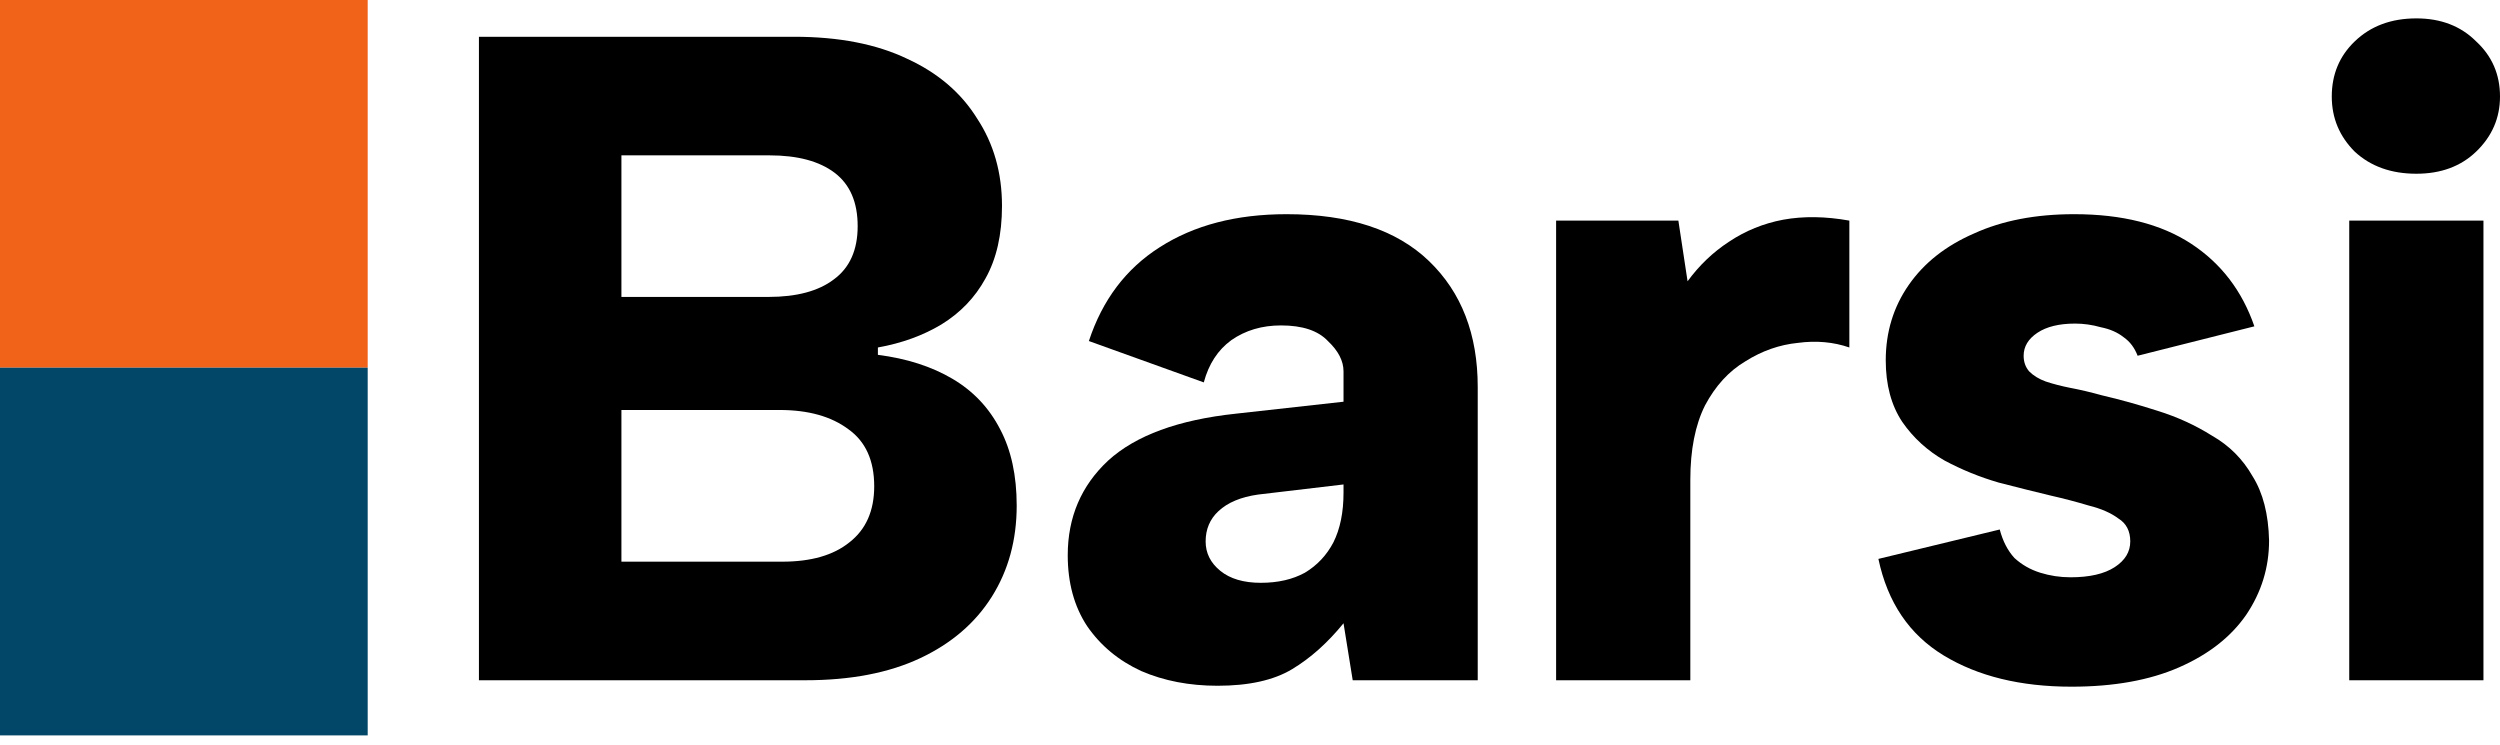
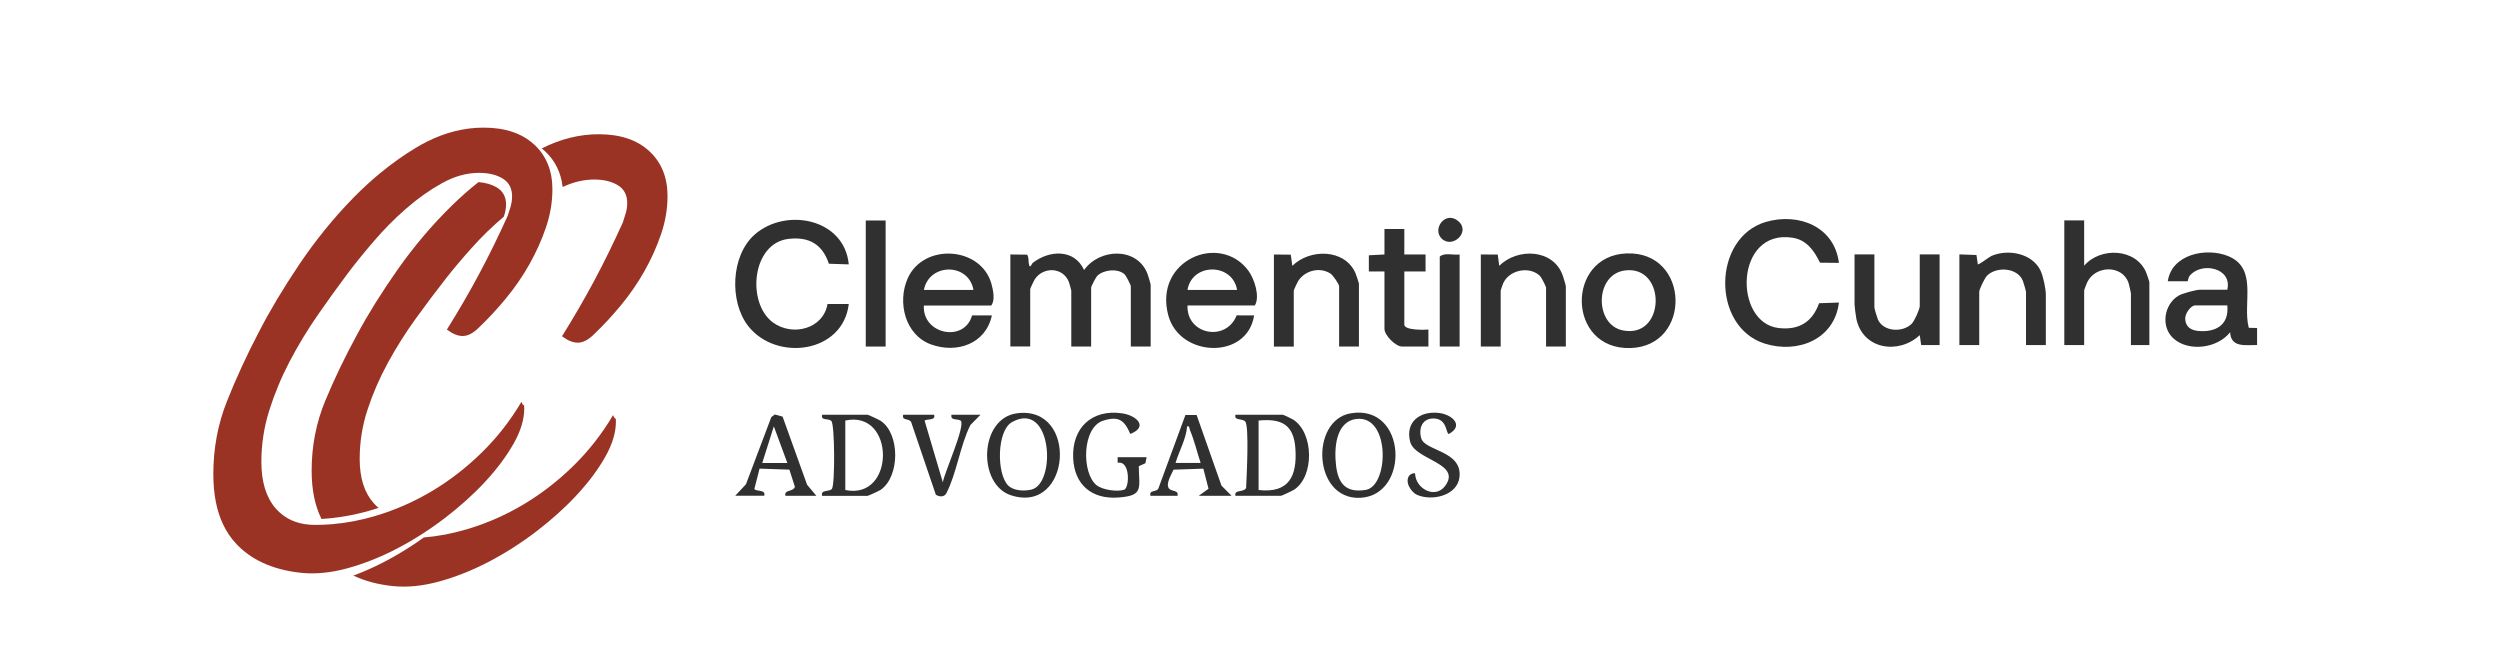
- <svg xmlns="http://www.w3.org/2000/svg" width="178" height="53" viewBox="0 0 178 53" fill="none">
-   <path d="M167.266 15.708H176.822V48.434H167.266V15.708ZM172.044 12.37C170.255 12.37 168.793 11.847 167.659 10.799C166.568 9.709 166.022 8.4 166.022 6.872C166.022 5.301 166.568 3.992 167.659 2.945C168.793 1.854 170.255 1.309 172.044 1.309C173.789 1.309 175.207 1.854 176.298 2.945C177.433 3.992 178 5.301 178 6.872C178 8.4 177.433 9.709 176.298 10.799C175.207 11.847 173.789 12.37 172.044 12.37Z" fill="black" />
-   <path d="M142.381 37.7C142.599 38.529 142.948 39.205 143.428 39.729C143.952 40.209 144.563 40.558 145.261 40.776C145.959 40.994 146.679 41.103 147.421 41.103C148.774 41.103 149.821 40.863 150.563 40.383C151.304 39.903 151.675 39.292 151.675 38.551C151.675 37.809 151.392 37.263 150.824 36.914C150.301 36.522 149.603 36.216 148.73 35.998C147.857 35.736 146.941 35.496 145.981 35.278C144.89 35.016 143.668 34.711 142.316 34.362C140.963 33.969 139.676 33.445 138.454 32.791C137.232 32.093 136.229 31.176 135.443 30.042C134.658 28.864 134.265 27.402 134.265 25.657C134.265 23.649 134.811 21.86 135.902 20.29C136.992 18.719 138.541 17.497 140.549 16.624C142.556 15.708 144.934 15.25 147.683 15.25C151.086 15.25 153.857 15.948 155.995 17.344C158.133 18.741 159.639 20.704 160.511 23.235L152.199 25.329C151.981 24.762 151.653 24.326 151.217 24.02C150.781 23.671 150.235 23.431 149.581 23.3C148.97 23.126 148.359 23.039 147.748 23.039C146.614 23.039 145.719 23.257 145.065 23.693C144.41 24.13 144.083 24.675 144.083 25.329C144.083 25.766 144.214 26.137 144.476 26.442C144.781 26.748 145.174 26.988 145.654 27.162C146.177 27.337 146.766 27.489 147.421 27.62C148.119 27.751 148.861 27.926 149.646 28.144C150.955 28.449 152.286 28.82 153.639 29.256C155.035 29.693 156.322 30.282 157.5 31.024C158.722 31.722 159.682 32.682 160.38 33.904C161.122 35.082 161.515 36.609 161.558 38.485C161.558 40.405 161.013 42.172 159.922 43.787C158.831 45.358 157.239 46.601 155.144 47.517C153.05 48.434 150.497 48.892 147.486 48.892C143.865 48.892 140.832 48.15 138.389 46.667C135.945 45.183 134.396 42.892 133.742 39.794L142.381 37.7Z" fill="black" />
-   <path d="M110.795 15.708H119.5L120.155 20.028C120.984 18.893 121.966 17.955 123.1 17.214C124.278 16.428 125.566 15.905 126.962 15.643C128.402 15.381 129.973 15.403 131.674 15.708V24.741C130.54 24.348 129.318 24.239 128.009 24.413C126.7 24.544 125.456 24.98 124.278 25.722C123.1 26.42 122.14 27.468 121.398 28.864C120.7 30.26 120.351 32.027 120.351 34.166V48.434H110.795V15.708Z" fill="black" />
-   <path d="M96.313 48.434L95.659 44.376C94.524 45.772 93.302 46.863 91.993 47.648C90.684 48.434 88.917 48.826 86.692 48.826C84.684 48.826 82.874 48.477 81.259 47.779C79.645 47.037 78.358 45.968 77.398 44.572C76.481 43.176 76.023 41.496 76.023 39.532C76.023 36.827 76.983 34.58 78.903 32.791C80.867 31.002 83.899 29.889 88.001 29.453L95.659 28.602V26.442C95.659 25.7 95.288 24.98 94.546 24.282C93.848 23.54 92.735 23.17 91.208 23.17C89.855 23.17 88.677 23.519 87.674 24.217C86.713 24.915 86.059 25.919 85.71 27.227L77.528 24.282C78.489 21.359 80.168 19.133 82.568 17.606C85.012 16.035 88.022 15.25 91.6 15.25C96.051 15.25 99.433 16.363 101.745 18.588C104.058 20.813 105.214 23.802 105.214 27.555V48.434H96.313ZM95.659 34.493L89.572 35.213C88.35 35.387 87.412 35.78 86.757 36.391C86.146 36.958 85.841 37.678 85.841 38.551C85.841 39.38 86.19 40.078 86.888 40.645C87.586 41.212 88.546 41.496 89.768 41.496C90.99 41.496 92.037 41.256 92.91 40.776C93.782 40.252 94.459 39.532 94.939 38.616C95.418 37.656 95.659 36.478 95.659 35.082V34.493Z" fill="black" />
-   <path d="M61.066 16.101C61.066 14.399 60.52 13.134 59.429 12.305C58.339 11.476 56.79 11.061 54.782 11.061H44.245V21.141H54.717C56.724 21.141 58.273 20.726 59.364 19.897C60.498 19.068 61.066 17.803 61.066 16.101ZM34.1 48.434V2.618H56.55C59.735 2.618 62.418 3.142 64.6 4.189C66.782 5.192 68.44 6.611 69.574 8.443C70.752 10.232 71.342 12.305 71.342 14.661C71.342 16.712 70.949 18.435 70.163 19.832C69.422 21.184 68.374 22.275 67.022 23.104C65.713 23.89 64.207 24.435 62.506 24.741V25.264C64.556 25.526 66.324 26.093 67.807 26.966C69.291 27.838 70.425 29.038 71.211 30.566C71.996 32.049 72.389 33.86 72.389 35.998C72.389 38.442 71.8 40.602 70.622 42.478C69.444 44.354 67.742 45.816 65.516 46.863C63.291 47.91 60.564 48.434 57.335 48.434H34.1ZM44.245 39.991H55.699C57.749 39.991 59.342 39.532 60.477 38.616C61.655 37.7 62.244 36.369 62.244 34.624C62.244 32.791 61.633 31.438 60.411 30.566C59.19 29.649 57.553 29.191 55.502 29.191H44.245V39.991Z" fill="black" />
-   <rect width="26.18" height="26.18" fill="#F06318" />
-   <rect y="26.18" width="26.18" height="26.18" fill="#024768" />
+ <svg xmlns="http://www.w3.org/2000/svg" id="Camada_1" data-name="Camada 1" viewBox="0 0 666 177">
+   <defs>
+     <style>
+       .cls-1 {
+         fill: #9b3324;
+       }
+ 
+       .cls-2 {
+         fill: #303030;
+       }
+     </style>
+   </defs>
+   <g>
+     <path class="cls-2" d="M489.9,70.03l-5.05-.05c-1.56-3.18-3.53-6.06-7.31-6.65-15.37-2.42-15.85,22.67-3.69,24.06,5.39.61,8.96-1.59,10.75-6.61l5.29-.18c-1.17,9.8-10.97,13.72-19.8,10.92-14.21-4.51-13.9-28.29.38-32.41,8.72-2.52,18.22,1.27,19.42,10.92Z" />
+     <path class="cls-2" d="M577.5,74.93c1.03-7.2,10.19-9.06,16-6.74,8.15,3.25,3.83,12.63,5.58,19.14l2.21.05v4.53c-3.1-.02-6.99.77-7.18-3.4-3.34,4.25-10.99,5.32-15.08,1.67-3.48-3.11-2.57-9.1,1.35-11.43.95-.56,4.6-1.56,5.61-1.56h7.36c1.4-5.89-6.92-7.5-9.99-3.75-.42.51-.5,1.49-.58,1.49h-5.29ZM593.35,81.35h-8.5c-1.27,0-2.73,2.19-2.71,3.52.03,2.16,1.5,3.11,3.45,3.29,4.75.45,8.3-1.66,7.76-6.81Z" />
+     <path class="cls-2" d="M555.22,58.71v12.08c4.32-5.06,13.81-4.67,16.52,1.8.15.35.85,2.41.85,2.54v16.79h-4.91v-13.77c0-.14-.53-2.47-.63-2.77-1.68-4.9-8.85-4.7-11.01-.19-.17.36-.82,2-.82,2.2v14.53h-5.29v-33.21h5.29Z" />
+     <path class="cls-2" d="M545.02,91.92h-5.29v-14.15c0-.22-.67-2.55-.83-2.94-1.44-3.59-7.06-3.88-9.55-1.4-.61.61-2.08,3.62-2.08,4.34v14.15h-5.29v-24.15l4.55.16.36,2.47c.22.26,3.02-1.96,3.63-2.22,4.43-1.91,10.8-.72,13.05,3.85.74,1.49,1.44,4.93,1.44,6.48v13.4Z" />
+     <path class="cls-2" d="M499.34,67.77v14.15c0,.28.75,2.78.94,3.21,1.49,3.29,6.66,3.52,9.03,1.09.68-.7,2.11-3.83,2.11-4.68v-13.77h5.29v24.15h-4.91s-.38-2.64-.38-2.64c-5.67,5.28-15.25,3.8-16.9-4.43-.12-.58-.47-3.26-.47-3.68v-13.4h5.29Z" />
+   </g>
+   <g>
+     <path class="cls-2" d="M219.01,132.08c-.46-1.77,1.96-.95,2.62-1.87.84-1.17.76-17.17-.16-18.06-.84-.82-2.88.02-2.45-1.66h12.09c.22,0,3.09,1.34,3.52,1.63,5.17,3.47,5.11,14.81,0,18.36-.39.27-3.33,1.62-3.53,1.62h-12.09ZM225.19,112.03v18.51c13.4,2.79,13.34-21.43,0-18.51Z" />
+     <path class="cls-2" d="M329.12,132.08c-.41-1.74,2.09-.8,2.84-2.05.12-2.61.88-16.66-.25-17.76-.92-.9-2.98-.13-2.59-1.78h12.61c.21,0,2.4,1.05,2.81,1.31,5.5,3.58,5.61,15.13.2,18.66-.45.29-3.29,1.63-3.52,1.63h-12.09ZM335.29,130.54c8.14.92,10.31-3.77,9.8-11.08-.45-6.36-3.69-8.01-9.8-7.43v18.51Z" />
+     <path class="cls-2" d="M359.85,110.1c15.03-2.51,15.83,21.98,2.43,22.52-12.52.5-13.3-20.7-2.43-22.52ZM361.41,111.61c-5.66.64-6.02,8-5.48,12.45.59,4.9,2.74,7.28,7.89,6.45,6.21-.99,6.61-19.92-2.41-18.9Z" />
+     <path class="cls-2" d="M270.85,110.11c16.54-2.28,14.57,27.06-1.53,21.83-8.95-2.91-8.45-20.45,1.53-21.83ZM268.58,129.34c1.45,1.44,4.23,1.53,6.15,1.1,6.78-1.54,5.58-23.96-5.14-17.99-4.07,2.27-4.13,13.81-1,16.9Z" />
+     <path class="cls-2" d="M305.45,121.8l-.31,1.6-1.77.8c.09,5.96,1.33,7.85-5.45,8.34-7.05.52-11.72-3.39-12.03-10.51-.35-8.03,4.95-13.06,12.99-11.93,3.82.54,7.18,3.55,2.23,5.5-1.58-3.68-3.1-4.83-7.21-3.54-5.66,1.77-5.8,13.91-1.81,17.17,1.58,1.29,5.52,1.84,7.37,1.24,1.48-.48,1.68-7.92-1.71-7.16l-.02-1.51h7.72Z" />
+     <path class="cls-2" d="M217.47,132.08h-8.23c-.44-1.7,2.12-.99,2.52-2.4l-1.47-4.57-7.94-.27-1.38,5.38c.22.8,3.19.08,2.61,1.85h-7.72l2.86-3.06,6.76-17.9.92-.69,2.08.56,6.53,18.16,2.47,2.94ZM209.75,123.34l-3.6-9.76-3.09,9.76h6.69Z" />
+     <path class="cls-2" d="M306.48,132.08c-.41-1.64,1.47-.89,2.09-1.9l7.23-19.63h2.98s6.62,18.82,6.62,18.82l2.69,2.71h-8.75l2.61-1.88-1.38-5.35-7.94.27c-.57,1.29-2.07,3.66-1.29,4.91.65,1.03,2.77.42,2.34,2.05h-7.2ZM319.85,123.34c-.95-2.87-1.66-5.95-2.84-8.74-.21-.49-.05-1.18-.76-1.03-.27,3.42-2.12,6.51-3.09,9.76h6.69Z" />
+     <path class="cls-2" d="M375.55,126.56c.15-.17,1.15-.71,1.43-.41.14,4.1,5.34,6.81,7.96,3.36,4.64-6.12-8-6.93-9.27-11.81-1.38-5.32,2.66-8.29,7.68-7.69,3.5.42,6.75,3.35,2.62,5.6-.81-.05-.38-4.13-4.11-4.13-3.03,0-4.01,2.72-3.23,5.32,1.01,3.37,11.01,3.27,10.17,10.34-.58,4.92-7.37,6.44-11.31,4.68-1.65-.74-3.45-3.62-1.93-5.27Z" />
+     <path class="cls-2" d="M248.85,110.49c.52,1.68-2.12,1.01-2.53,1.59l4.85,16.41c.46-2.7,5.93-14.7,4.82-16.39-.82-.63-2.89.04-2.51-1.61h7.72l-2.68,2.73c-2.74,5.4-3.7,13.05-6.44,18.23-.55,1.04-1.92.92-2.78.33l-6.59-19.4c-.72-1.03-2.5-.25-2.1-1.89h8.23Z" />
+   </g>
+   <g>
+     <path class="cls-2" d="M269.15,67.79l4.48.05c.47.75.32,1.62.45,2.39.27,1.67.79,0,1.02-.18,4.47-3.48,11.1-3.77,13.7,1.88,4.13-5.81,14.12-6.19,16.9,1.03.17.44.84,2.69.84,2.94v16.41h-5.29v-16.04c0-.36-1.29-2.87-1.69-3.22-1.84-1.6-5.46-1.22-7.19.38-.42.39-1.69,2.83-1.69,3.22v15.66h-5.29v-14.91c0-.13-.55-2.06-.67-2.35-1.6-3.94-6.85-4.04-9.08-.61-.22.33-1.19,2.41-1.19,2.58v15.28h-5.29v-24.53Z" />
+     <path class="cls-2" d="M226.11,81c-1.54,13.14-19.33,15.41-26.8,5.84-5.06-6.48-4.61-18.74,1.7-24.32,8.36-7.38,23.97-4.27,25.1,7.91l-5.3-.17c-1.74-5.22-5.29-7.25-10.75-6.62-9.78,1.13-11.22,17.05-4.15,22.26,5.14,3.79,13.39,1.79,14.54-4.91h5.66Z" />
+     <path class="cls-2" d="M316.35,81.38c-.29,7.78,10.28,9.8,13.09,2.63l4.66.02c-1.85,11.9-19.84,11.21-22.86.01-3.98-14.72,13.75-22.21,21.35-11.9,1.58,2.15,3.13,6.89,1.7,9.24h-17.93ZM329.56,77.23c-1.24-7.25-11.99-7.25-13.21,0h13.21Z" />
+     <path class="cls-2" d="M264.24,84.02c-1.62,7.59-9.33,10.24-16.23,7.73s-9-11.2-6.23-17.53c4.19-9.58,19.6-8.6,22.35,1.43.44,1.6,1.04,4.39-.08,5.74h-17.93c-.47,7.63,10.75,10,12.84,2.64h5.29ZM259.33,77.23c-1.29-7.25-11.77-7.22-13.21,0h13.21Z" />
+     <path class="cls-2" d="M433.33,67.51c16.93-.62,17.47,24.75,1.01,25.21-16.95.48-17.25-24.62-1.01-25.21ZM432.93,72.04c-8.11,1-8.22,14.39-.69,15.96,11.49,2.4,11.82-17.33.69-15.96Z" />
+     <path class="cls-2" d="M362.03,92.32h-5.29v-16.04c0-.6-1.65-2.97-2.28-3.38-2.86-1.88-6.82-.84-8.61,1.94-.22.33-1.19,2.41-1.19,2.58v14.91h-5.29v-24.53l4.49.04.42,2.98c4.66-4.6,13.9-4.58,16.8,1.89.16.35.94,2.68.94,2.83v16.79Z" />
+     <path class="cls-2" d="M417.16,92.32h-5.29v-15.66c0-.38-1.27-2.83-1.69-3.22-2.85-2.64-8.15-1.49-9.72,2.01-.12.27-.68,1.86-.68,1.96v14.91h-5.29v-24.53l4.51.02.4,3c4.9-4.85,14.38-4.5,16.9,2.54.17.48.84,2.66.84,2.94v16.04Z" />
+     <path class="cls-2" d="M374.11,61v6.79h5.66v4.53h-5.66v14.15c0,1.56,5.38,1.42,6.42,1.32v4.53h-6.99c-1.75,0-4.72-2.97-4.72-4.72v-15.28h-4.16s0-4.31,0-4.31l4.16-.22v-6.79h5.29Z" />
+     <rect class="cls-2" x="230.64" y="58.74" width="5.29" height="33.58" />
+     <path class="cls-2" d="M388.84,67.79v24.53h-5.29v-23.96c1.31-1.16,3.61-.33,5.29-.57Z" />
+     <path class="cls-2" d="M384.04,63.54c-2.59-2.58,1.05-7.52,4.45-4.63s-1.61,7.47-4.45,4.63Z" />
+   </g>
+   <g>
+     <path class="cls-1" d="M100.85,135.3c-.42-.36-.83-.74-1.21-1.16-2.54-2.8-3.82-6.76-3.82-11.88,0-4.51.7-8.89,2.1-13.15,1.4-4.26,3.21-8.43,5.44-12.51,2.23-4.08,4.71-8.01,7.44-11.78,2.73-3.78,5.44-7.37,8.11-10.78,1.91-2.44,4.2-5.15,6.87-8.13,2.62-2.93,5.43-5.65,8.42-8.17.07-.23.14-.46.22-.69.26-.85.39-1.7.39-2.56,0-2.07-.83-3.59-2.48-4.57-1.33-.78-2.95-1.25-4.86-1.41-2.46,1.94-4.86,4.06-7.18,6.34-5.22,5.12-9.99,10.75-14.32,16.9-4.32,6.15-7.95,11.97-10.88,17.45-3.19,5.85-6,11.69-8.43,17.54-2.43,5.85-3.64,12.06-3.64,18.64,0,5.06.87,9.35,2.62,12.87,4.24-.25,8.48-.98,12.72-2.18.83-.24,1.66-.49,2.48-.76Z" />
+     <path class="cls-1" d="M149.89,49.82c2.81-1.33,5.61-1.99,8.42-1.99,2.54,0,4.64.51,6.3,1.53,1.65,1.01,2.48,2.6,2.48,4.76,0,.89-.13,1.78-.39,2.67-.26.89-.52,1.72-.78,2.48-2.42,5.34-4.92,10.46-7.53,15.35-2.61,4.89-5.5,9.88-8.67,14.96,1.52,1.14,2.92,1.71,4.19,1.71,1.4,0,2.86-.76,4.38-2.29,2.41-2.29,4.8-4.86,7.16-7.72,2.36-2.86,4.44-5.88,6.23-9.05s3.27-6.45,4.42-9.82c1.15-3.37,1.73-6.77,1.73-10.2,0-4.96-1.62-8.95-4.87-11.95-3.25-3-7.73-4.5-13.45-4.5-5.13,0-10.19,1.26-15.19,3.78.29.23.57.47.84.72,2.71,2.5,4.28,5.69,4.73,9.55Z" />
+     <path class="cls-1" d="M163.89,111.45c-.13.06-.32-.22-.57-.86-2.93,4.96-6.43,9.44-10.5,13.44-4.07,4-8.49,7.44-13.26,10.29-4.77,2.86-9.83,5.08-15.17,6.67-3.83,1.14-7.65,1.87-11.48,2.19-3.39,2.44-6.9,4.6-10.51,6.48-2.75,1.44-5.51,2.66-8.26,3.67,3.05,1.46,6.58,2.4,10.58,2.81,3.82.38,7.92-.03,12.31-1.24,4.39-1.21,8.78-2.95,13.17-5.24,4.39-2.29,8.62-4.99,12.69-8.1,4.07-3.11,7.67-6.35,10.79-9.72,3.12-3.37,5.63-6.73,7.54-10.1,1.91-3.37,2.86-6.51,2.86-9.44,0-.64-.06-.92-.19-.86Z" />
+     <path class="cls-1" d="M142.29,38.5c-3.25-3-7.73-4.5-13.45-4.5-5.13,0-10.19,1.26-15.19,3.78-.95.48-1.9,1.01-2.85,1.58-3.28,1.98-6.45,4.23-9.52,6.76-2.46,2.03-4.86,4.23-7.18,6.61-5.22,5.34-9.99,11.22-14.32,17.63-4.32,6.42-7.95,12.49-10.88,18.21-3.19,6.1-6,12.2-8.43,18.3-2.43,6.1-3.64,12.58-3.64,19.44,0,5.28.87,9.76,2.62,13.43.94,1.99,2.14,3.73,3.59,5.25,1.89,1.98,4.12,3.58,6.69,4.81,3.05,1.46,6.58,2.4,10.58,2.81,3.82.38,7.92-.03,12.31-1.24,4.39-1.21,8.78-2.95,13.17-5.24,4.39-2.29,8.62-4.99,12.69-8.1,4.07-3.11,7.67-6.35,10.79-9.72,3.12-3.37,5.63-6.73,7.54-10.1,1.91-3.37,2.86-6.51,2.86-9.44,0-.64-.06-.92-.19-.86-.13.06-.32-.22-.57-.86-2.93,4.96-6.43,9.44-10.5,13.44-4.07,4-8.49,7.44-13.26,10.29s-9.83,5.08-15.17,6.67c-3.83,1.14-7.65,1.87-11.48,2.19-1.52.13-3.04.19-4.55.19-3.79,0-6.89-1.05-9.29-3.17-.42-.37-.83-.78-1.21-1.21-2.54-2.92-3.82-7.05-3.82-12.39,0-4.7.7-9.28,2.1-13.72,1.4-4.45,3.21-8.8,5.44-13.06,2.23-4.26,4.71-8.36,7.44-12.3,2.73-3.94,5.44-7.69,8.11-11.25,1.91-2.54,4.2-5.37,6.87-8.48,2.62-3.05,5.43-5.9,8.42-8.52.06-.05.11-.1.17-.15,3.05-2.67,6.23-4.92,9.54-6.77.5-.28,1-.54,1.5-.77,2.81-1.33,5.61-1.99,8.42-1.99,2.54,0,4.64.51,6.3,1.53,1.65,1.01,2.48,2.6,2.48,4.76,0,.89-.13,1.78-.39,2.67-.26.89-.52,1.72-.78,2.48-2.42,5.34-4.92,10.46-7.53,15.35-2.61,4.89-5.5,9.88-8.67,14.96,1.52,1.14,2.92,1.71,4.19,1.71,1.4,0,2.86-.76,4.38-2.29,2.41-2.29,4.8-4.86,7.16-7.72,2.36-2.86,4.44-5.88,6.23-9.05,1.79-3.18,3.27-6.45,4.42-9.82,1.15-3.37,1.73-6.77,1.73-10.2,0-4.96-1.62-8.95-4.87-11.95Z" />
+   </g>
</svg>
